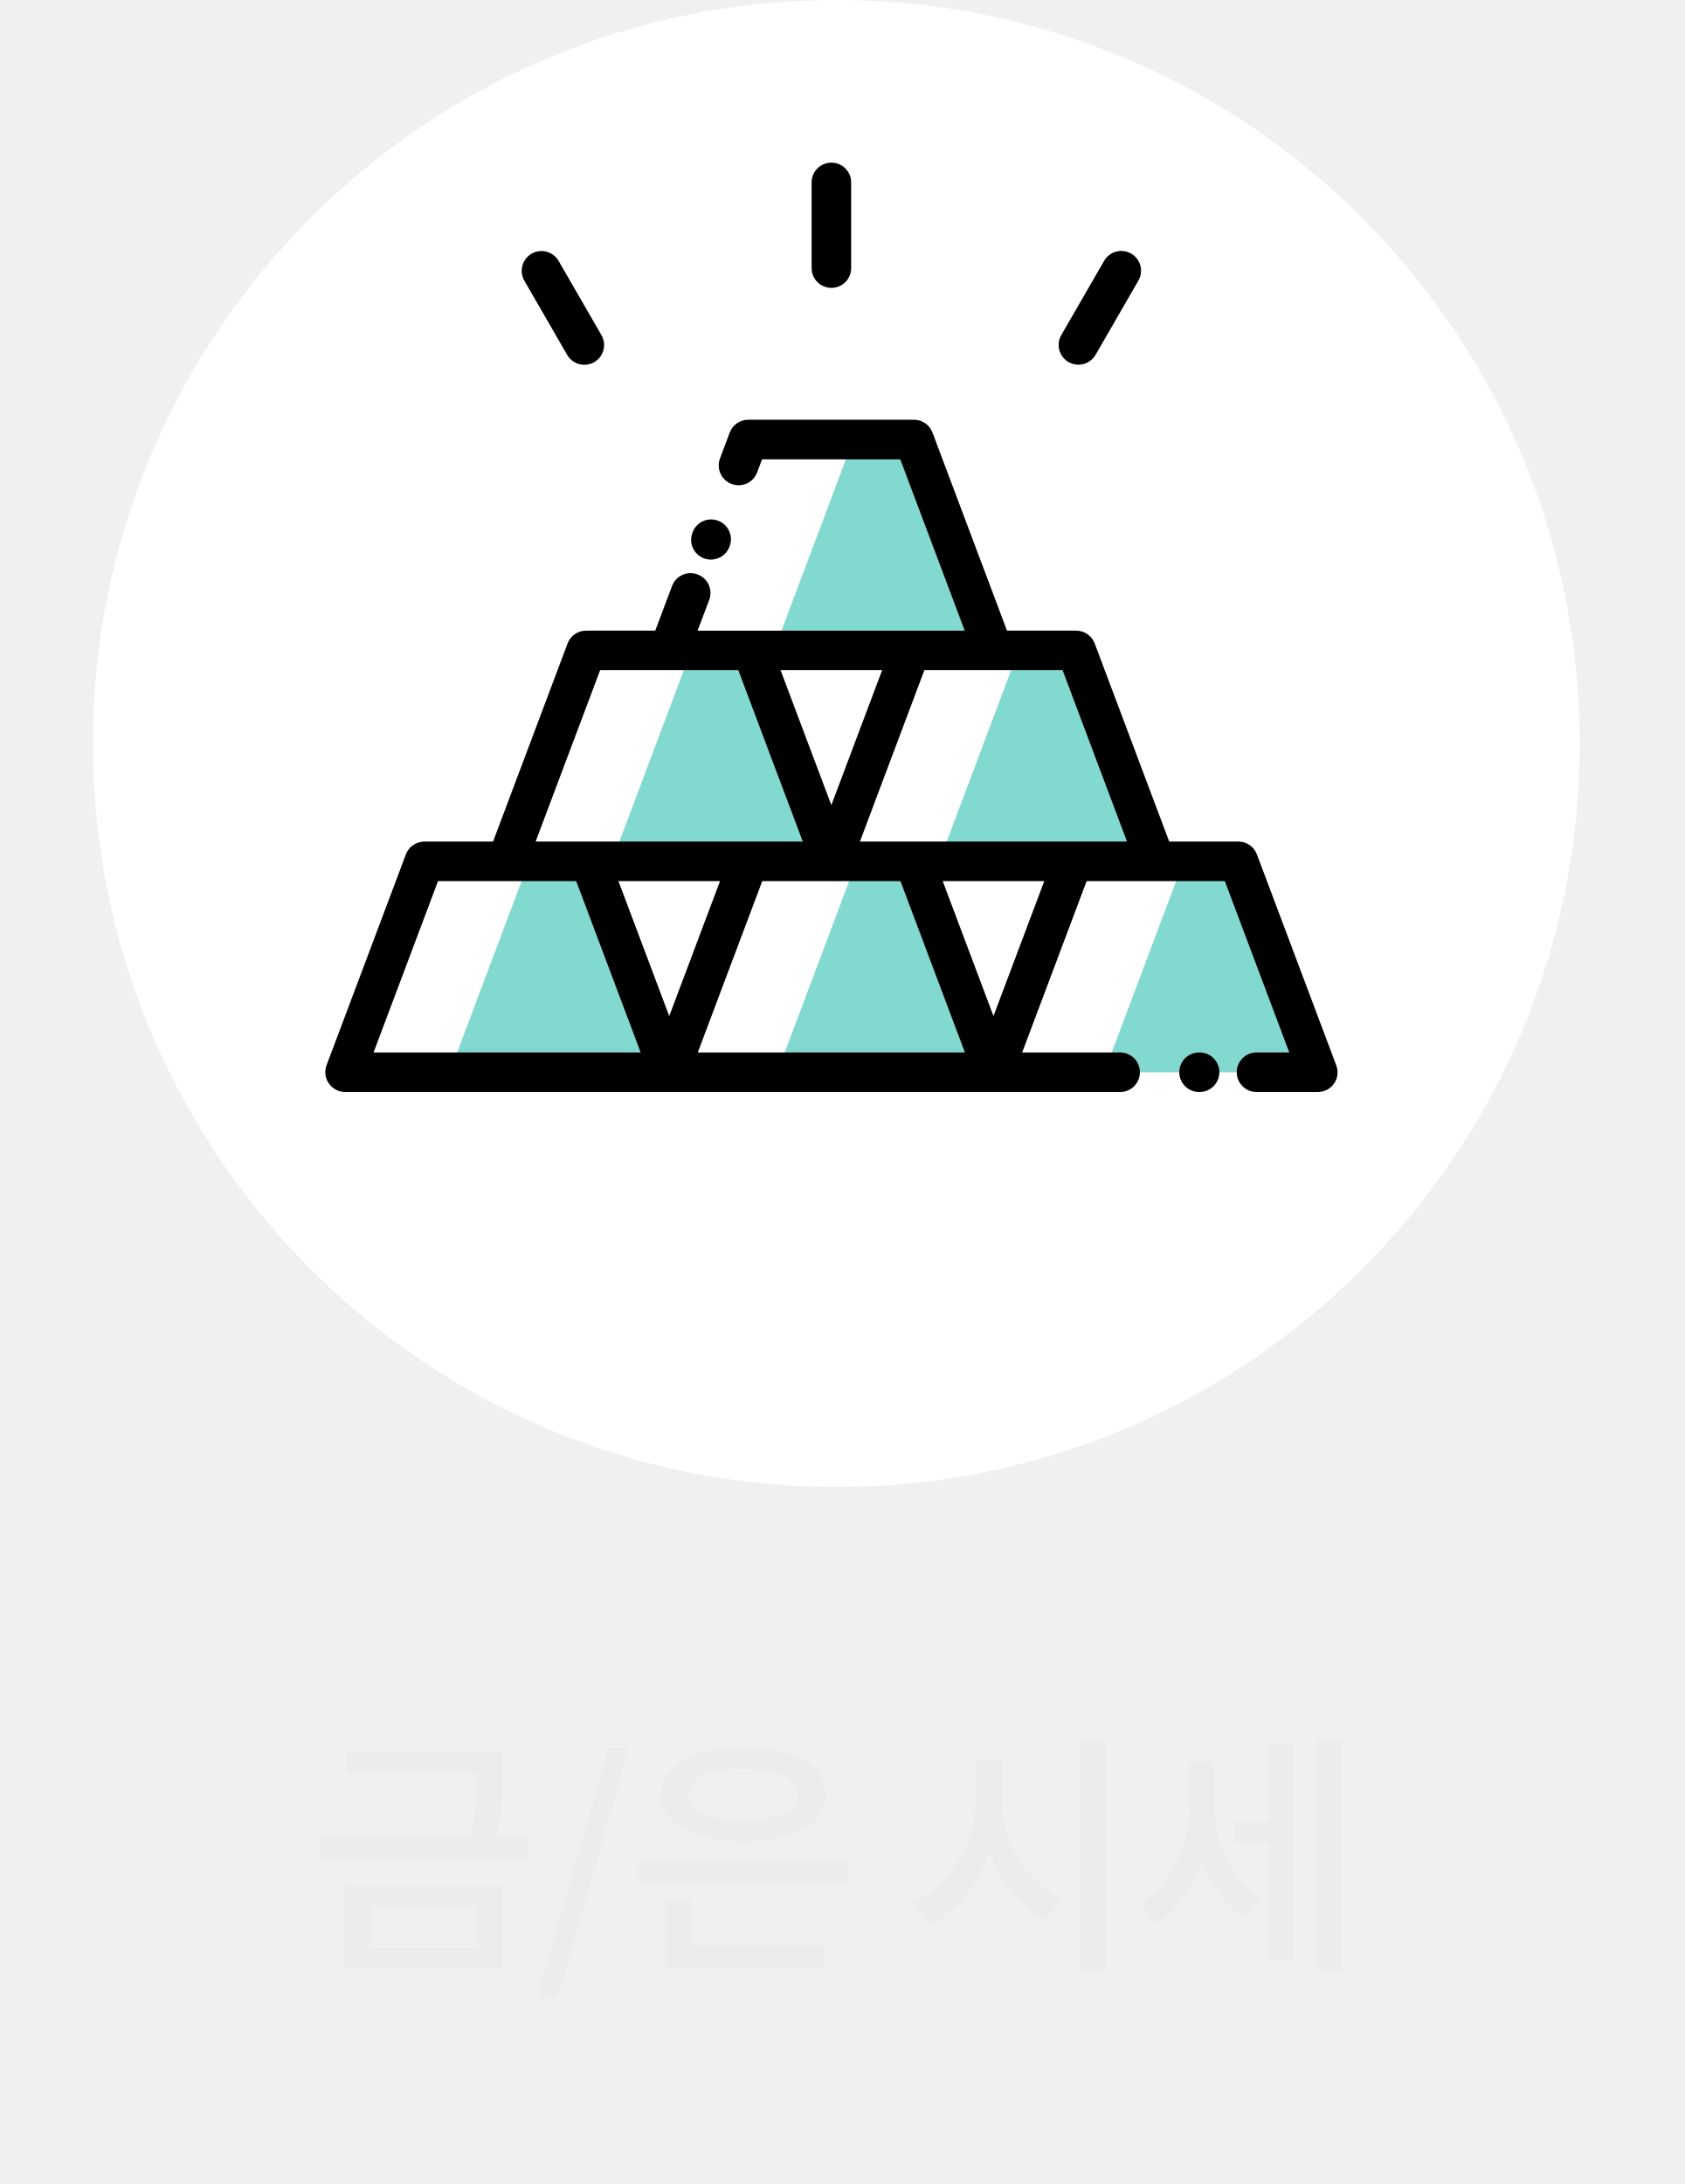
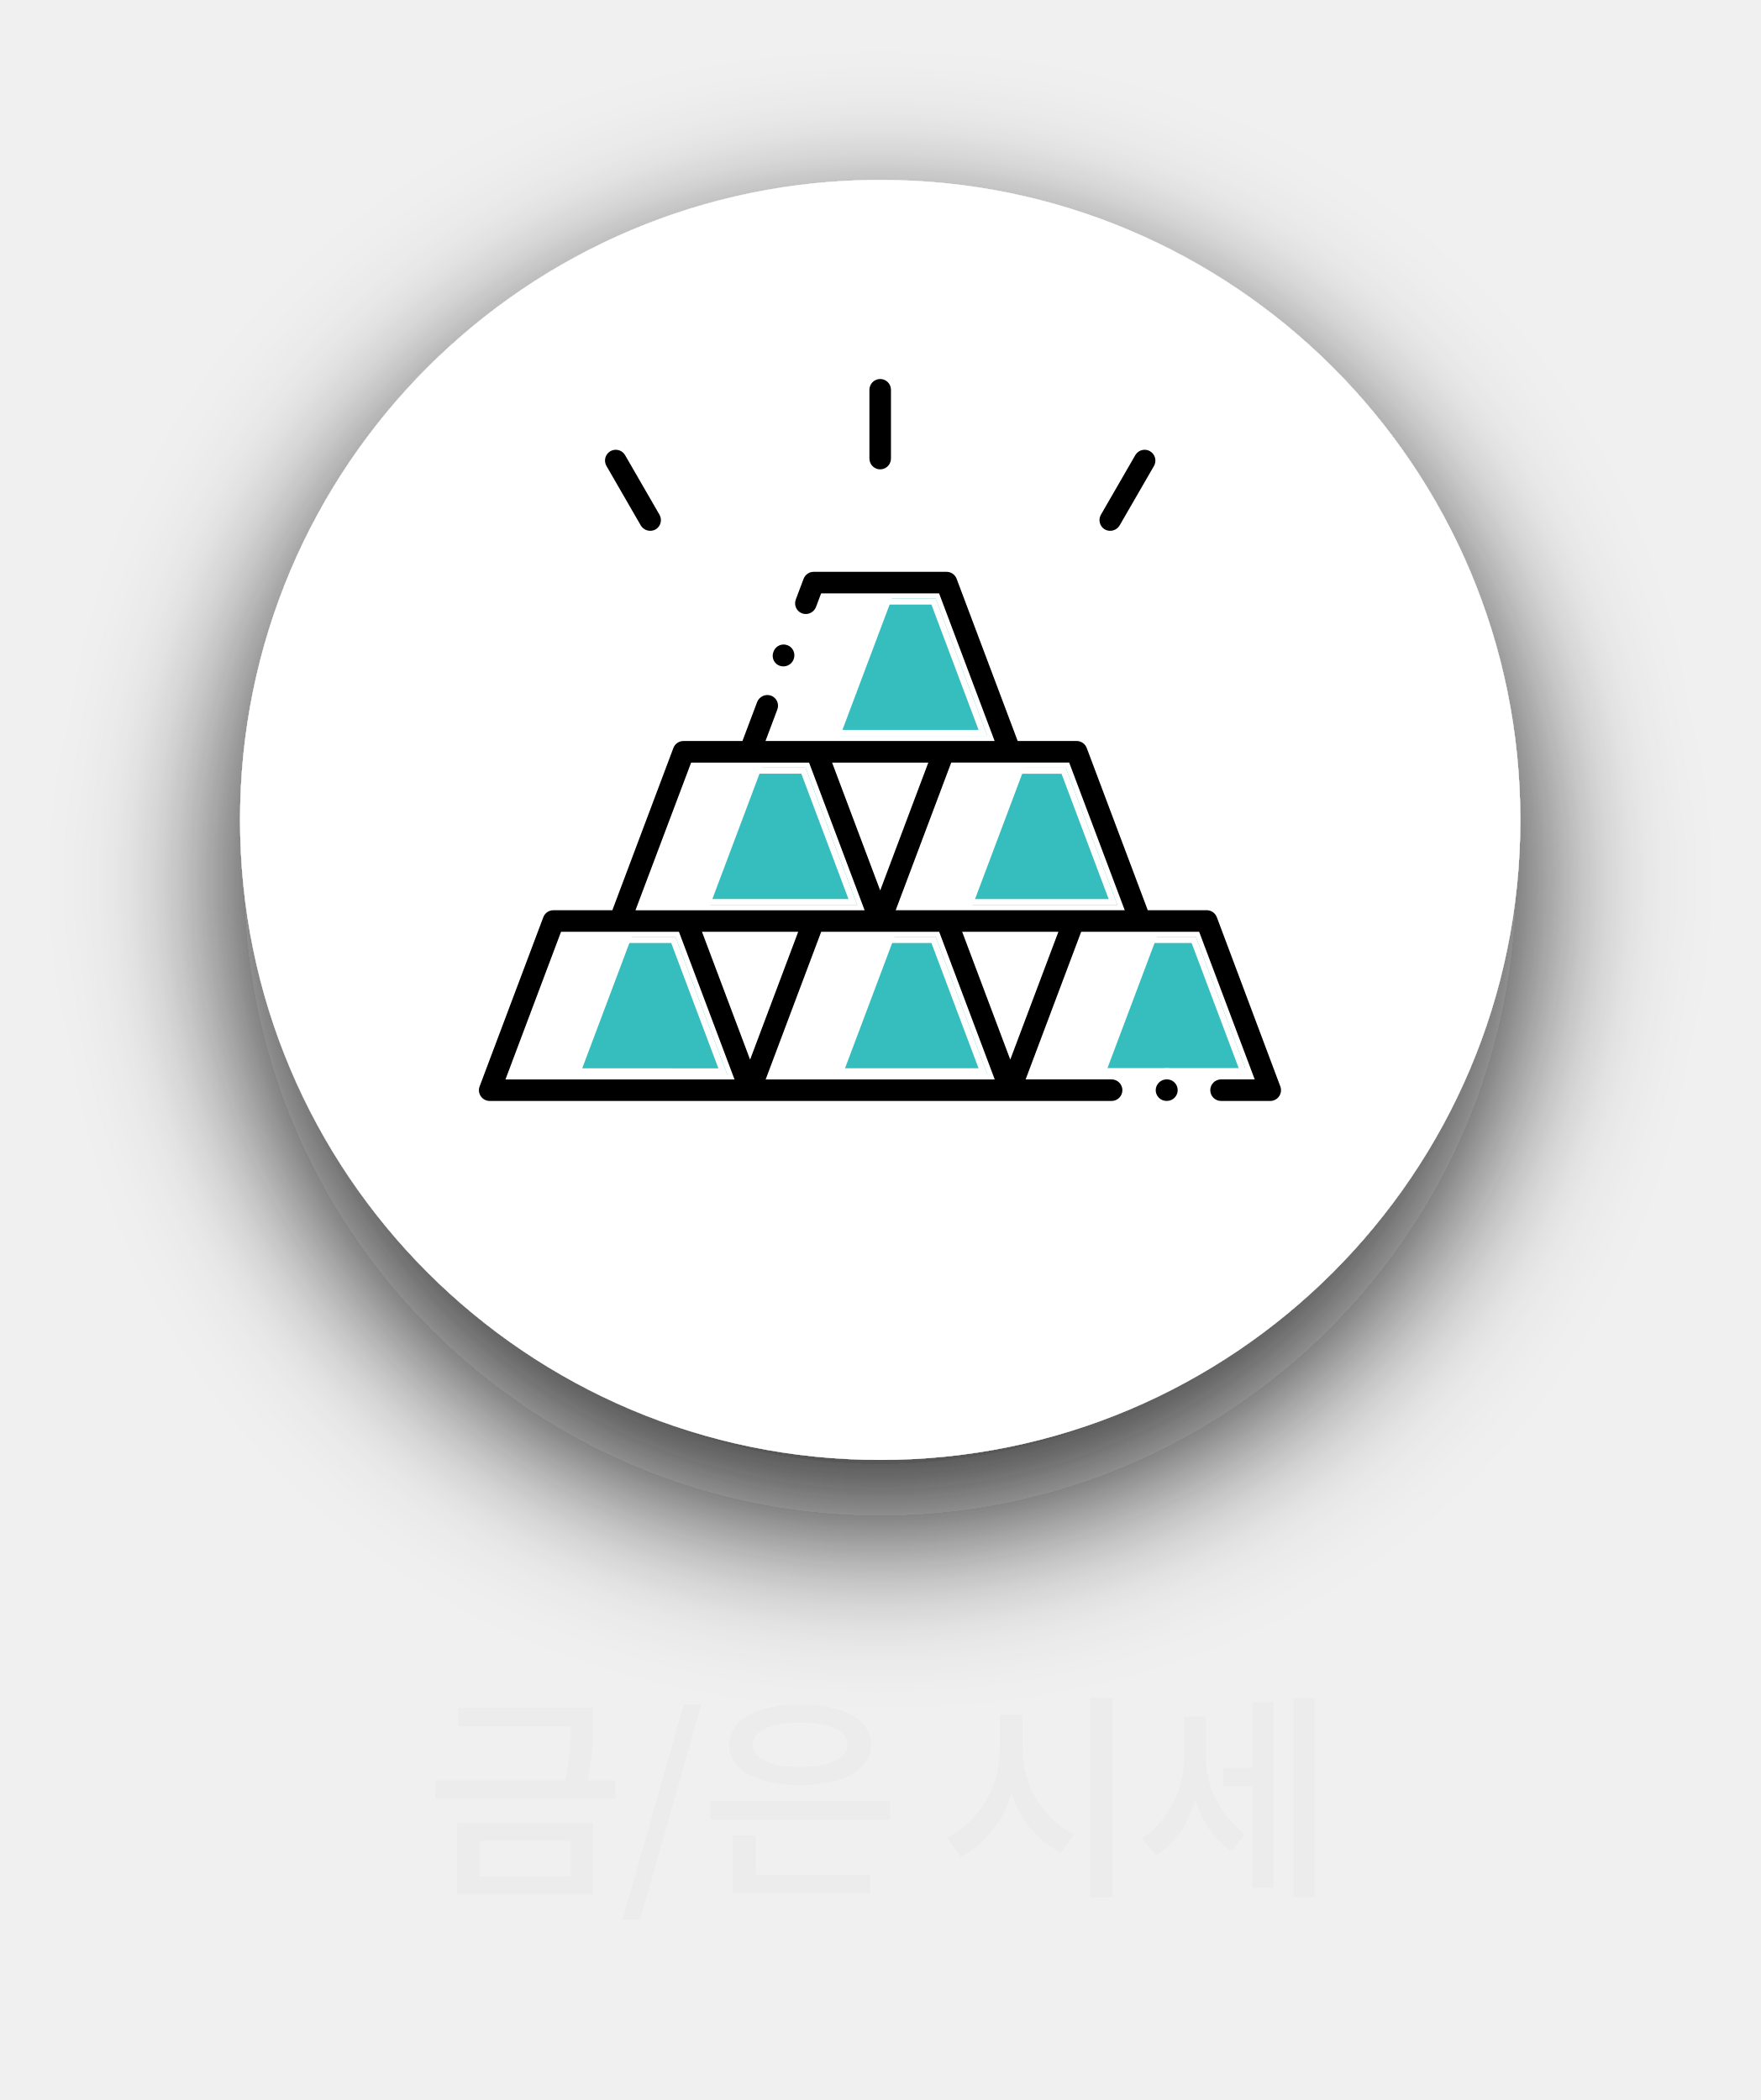
- <svg xmlns="http://www.w3.org/2000/svg" width="72.5" height="94" viewBox="0 0 72.5 94">
+ <svg xmlns="http://www.w3.org/2000/svg" width="88" height="105" viewBox="0 0 88 105">
  <defs>
-     <style>.a{fill:none;opacity:0.5;}.b{fill:#ececec;}.c{fill:#fff;}.d{fill:#82d9d0;}</style>
+     <style>.a,.d{fill:none;}.a{opacity:0.5;}.b{fill:#fff;}.c{fill:#36bebf;}.e{stroke:#000;stroke-miterlimit:10;stroke-width:0.1px;}.f{fill:#ececec;}.g{filter:url(#a);}</style>
+     <filter id="a" x="0" y="0" width="88" height="88" filterUnits="userSpaceOnUse">
+       <feOffset dy="3" input="SourceAlpha" />
+       <feGaussianBlur stdDeviation="4" result="b" />
+       <feFlood flood-color="#0a0a0d" flood-opacity="0.902" />
+       <feComposite operator="in" in2="b" />
+       <feComposite in="SourceGraphic" />
+     </filter>
  </defs>
-   <g transform="translate(-20 -462)">
+   <g transform="translate(-12 -451)">
    <rect class="a" width="72.5" height="94" transform="translate(20 462)" />
-     <path class="b" d="M-20.037-1.958h4.565V-.176h-4.565ZM-21.148.726h6.787V-2.86h-6.787Zm6.534-5.709a12.507,12.507,0,0,0,.253-2.849V-8.6H-21.1v.924h5.632a11.3,11.3,0,0,1-.275,2.695h-6.49v.924h9v-.924Zm1.738,6.963H-12L-8.937-8.778h-.88ZM-4-7.865c1.452,0,2.365.407,2.365,1.1S-2.547-5.654-4-5.654s-2.376-.407-2.376-1.111S-5.462-7.865-4-7.865Zm0,3.124c2.145,0,3.542-.759,3.542-2.024S-1.854-8.778-4-8.778s-3.542.759-3.542,2.013S-6.144-4.741-4-4.741ZM-6.221-2.233H-7.365V.66H-.512V-.264H-6.221ZM-8.5-3.938v.924H.49v-.924ZM7.112-8.261H5.979v1.628A5,5,0,0,1,3.361-2.1l.671.946a5.163,5.163,0,0,0,2.53-3.2A4.959,4.959,0,0,0,9.026-1.375l.66-.9A4.812,4.812,0,0,1,7.112-6.633ZM10.478-9.1V.869h1.144V-9.1Zm5.808.924h-1.1V-6.38A4.969,4.969,0,0,1,13.1-2.068l.693.858a4.787,4.787,0,0,0,1.958-2.849A4.531,4.531,0,0,0,17.584-1.43l.638-.88a4.8,4.8,0,0,1-1.936-4.125ZM18.618-5.61H17.155v.924h1.463V.385h1.067V-8.9H18.618Zm2.024-3.476V.847H21.72V-9.086Z" transform="translate(56 546)" />
-     <g transform="translate(746.971 237.876)">
-       <circle class="c" cx="32" cy="32" r="32" transform="translate(-722.971 224.124)" />
-       <path class="d" d="M-690.238,243.041l-3.415,9.077h9.447l-3.415-9.077Z" />
-       <path class="d" d="M-697.216,252.118l-3.415,9.077h9.446l-3.414-9.077Z" />
-       <path class="d" d="M-683.126,252.118l-3.415,9.077h9.313l-3.414-9.077Z" />
-       <path class="d" d="M-690.1,261.2l-3.416,9.078h9.314l-3.415-9.078Z" />
-       <path class="d" d="M-704.2,261.2l-3.414,9.078h9.446l-3.415-9.078Z" />
-       <path class="d" d="M-676.025,261.2l-3.415,9.078h9.191l-3.415-9.078Z" />
-       <path d="M-675.335,269.422h-.023a.851.851,0,0,0-.851.851.851.851,0,0,0,.851.851h.023a.851.851,0,0,0,.851-.851A.851.851,0,0,0-675.335,269.422Z" />
-       <path d="M-669.453,269.974l-3.415-9.077a.851.851,0,0,0-.8-.552h-2.975l-3.207-8.526a.852.852,0,0,0-.8-.552h-2.975l-3.208-8.526a.848.848,0,0,0-.8-.551h-7.127a.85.85,0,0,0-.8.551l-.419,1.113a.853.853,0,0,0,.5,1.1.851.851,0,0,0,1.1-.5l.211-.561h5.949l2.775,7.375h-11.5l.5-1.321a.851.851,0,0,0-.5-1.1.852.852,0,0,0-1.1.5l-.722,1.92h-2.974a.851.851,0,0,0-.8.552l-3.207,8.526H-708.7a.851.851,0,0,0-.8.552l-3.415,9.077a.847.847,0,0,0,.1.783.852.852,0,0,0,.7.367h33.36a.85.85,0,0,0,.851-.851.85.85,0,0,0-.851-.851h-4.217l2.775-7.375h5.949l2.774,7.375h-1.412a.851.851,0,0,0-.85.851.851.851,0,0,0,.85.851h2.642a.852.852,0,0,0,.7-.367A.847.847,0,0,0-669.453,269.974ZM-689,252.969l-2.186,5.808-2.185-5.808Zm-12.139,0h5.949l2.775,7.376h-11.5Zm2.975,14.887-2.186-5.809h4.372Zm-12.727,1.566,2.775-7.375h5.948l2.775,7.375Zm13.956,0,2.775-7.375h5.949l2.775,7.375Zm12.728-1.566-2.185-5.809h4.371Zm-5.749-7.511,2.774-7.376h5.95l2.773,7.376Z" />
-       <path d="M-696.671,248.155a.875.875,0,0,0,.3.054.852.852,0,0,0,.8-.553l.008-.021a.85.85,0,0,0-.5-1.1.85.85,0,0,0-1.095.5l-.008.022A.851.851,0,0,0-696.671,248.155Z" />
-       <path d="M-691.185,236.514a.851.851,0,0,0,.852-.851v-3.687a.851.851,0,0,0-.852-.852.851.851,0,0,0-.85.852v3.687A.851.851,0,0,0-691.185,236.514Z" />
-       <path d="M-680.976,239.707a.853.853,0,0,0,.425.114.851.851,0,0,0,.738-.425l1.844-3.194a.851.851,0,0,0-.312-1.163.85.85,0,0,0-1.162.311l-1.845,3.195A.852.852,0,0,0-680.976,239.707Z" />
-       <path d="M-702.556,239.4a.851.851,0,0,0,.739.425.849.849,0,0,0,.424-.114.851.851,0,0,0,.311-1.162l-1.844-3.195a.851.851,0,0,0-1.163-.311.852.852,0,0,0-.311,1.163Z" />
+     <g transform="translate(746.971 235.876)">
+       <g class="g" transform="matrix(1, 0, 0, 1, -734.97, 215.12)">
+         <circle class="b" cx="32" cy="32" r="32" transform="translate(12 9)" />
+       </g>
+       <g transform="translate(-401.059 -78.958)">
+         <path class="c" d="M-286.59,323.213h-2.438l-3.183,8.459h8.8Z" />
+         <path class="c" d="M-293.094,331.673h-2.439l-3.182,8.461h8.8Z" />
+         <path class="c" d="M-276.9,340.134l-3.182-8.461H-282.4l-3.183,8.461Z" />
+         <path class="c" d="M-288.9,340.134l-3.183,8.459h8.68l-3.183-8.459Z" />
+         <path class="c" d="M-302.036,340.134l-3.183,8.459h8.8l-3.183-8.459Z" />
+         <path class="c" d="M-273.583,340.134h-2.2l-2.77,7.362h7.739Z" />
+         <path class="d" d="M-285.969,332.77l-2.356,6.267h9.836l-2.357-6.267Z" />
+         <path class="d" d="M-283.408,345.477l1.6-4.245H-285Z" />
+         <path class="d" d="M-293.854,332.77h-5.122l-2.357,6.267h9.836Z" />
+         <path class="d" d="M-292.473,341.231l-2.356,6.264h9.835l-2.356-6.264Z" />
+         <path class="d" d="M-298.012,341.231l1.6,4.245,1.6-4.245Z" />
+         <path class="d" d="M-305.479,341.231l-2.357,6.264H-298l-2.357-6.264Z" />
+         <path class="d" d="M-288.314,332.77h-3.194l1.6,4.246Z" />
+         <path class="b" d="M-274.481,348.593a1.1,1.1,0,0,0-1.118-1.1,1.1,1.1,0,0,0-1.1,1.1m.3,0a.794.794,0,0,1,.794-.793h.021a.793.793,0,0,1,.793.793" />
+         <path class="b" d="M-274.785,348.593a.793.793,0,0,0-.793-.793h-.021a.794.794,0,0,0-.794.793m.3,0a.5.5,0,0,1,.511-.489.49.49,0,0,1,.489.489" />
+         <path class="b" d="M-305.69,340.927l-2.586,6.873h10.715l-2.586-6.873Zm-2.146,6.569,2.356-6.265h5.122L-298,347.5Z" />
+         <path class="b" d="M-293.643,332.466h-5.544l-2.586,6.875h10.716Zm-5.333.3h5.122l2.357,6.267h-9.836Z" />
+         <path class="b" d="M-287.874,332.466h-4.074l2.037,5.415Zm-.44.3-1.6,4.246-1.6-4.246Z" />
+         <path class="b" d="M-292.684,340.927l-2.585,6.873h10.716l-2.586-6.873Zm-2.145,6.569,2.356-6.265h5.123l2.356,6.265Z" />
+         <path class="b" d="M-283.408,346.342l2.038-5.415h-4.075Zm0-.866-1.6-4.245h3.194Z" />
+         <path class="b" d="M-286.18,332.466l-2.585,6.875h10.715l-2.585-6.875Zm-2.145,6.571,2.356-6.267h5.123l2.357,6.267Z" />
+         <path class="b" d="M-298.452,340.927l2.037,5.415,2.037-5.415Zm.44.3h3.194l-1.6,4.245Z" />
+         <path class="b" d="M-283.408,347.206l2.478-6.584h-4.955Zm0-.864-2.037-5.415h4.075Z" />
+         <path class="b" d="M-286.391,332.162l-2.814,7.483h11.6l-2.815-7.483Zm-2.374,7.179,2.585-6.875h5.545l2.585,6.875Z" />
+         <path class="b" d="M-292.684,324.005l-2.586,6.875h10.716l-2.586-6.875Zm-2.146,6.572,2.356-6.267h5.123l2.357,6.267Z" />
+         <path class="b" d="M-292.895,323.7l-2.814,7.483h11.6l-2.815-7.483Zm-2.375,7.178,2.586-6.875h5.544l2.586,6.875Z" />
+         <path class="b" d="M-305.9,340.622l-2.815,7.482h11.6l-2.816-7.482Zm-2.375,7.178,2.586-6.873h5.543l2.586,6.873Z" />
+         <path class="b" d="M-293.432,332.162H-299.4l-2.816,7.483h11.6Zm-5.755.3h5.544l2.586,6.875h-10.716Z" />
+         <path class="b" d="M-298.892,340.622l2.477,6.584,2.477-6.584Zm.44.3h4.074l-2.037,5.415Z" />
+         <path class="b" d="M-292.895,340.622l-2.814,7.482h11.6l-2.815-7.482Zm-2.374,7.178,2.585-6.873h5.545l2.586,6.873Z" />
+         <path class="b" d="M-279.677,340.927l-2.585,6.873h10.716l-2.586-6.873Zm-2.145,6.569,2.356-6.265h5.123l2.356,6.265Z" />
+         <path class="b" d="M-279.888,340.622-282.7,348.1h11.6l-2.814-7.482Zm-2.374,7.178,2.585-6.873h5.545l2.586,6.873Z" />
+         <path class="b" d="M-287.434,332.162h-4.954l2.477,6.584Zm-.44.3-2.037,5.415-2.037-5.415Z" />
+         <path class="e" d="M-289.911,317.5a.489.489,0,0,0,.488-.489V313.57a.489.489,0,0,0-.488-.488.49.49,0,0,0-.489.488v3.437A.49.49,0,0,0-289.911,317.5Z" />
+         <path class="e" d="M-278.655,320.512a.5.5,0,0,0,.667-.179l1.719-2.977a.488.488,0,0,0,.049-.37.49.49,0,0,0-.228-.3.487.487,0,0,0-.244-.065.49.49,0,0,0-.423.244l-1.719,2.977a.479.479,0,0,0-.048.37A.479.479,0,0,0-278.655,320.512Z" />
+         <path class="e" d="M-301.834,320.333a.5.5,0,0,0,.665.18.484.484,0,0,0,.229-.3.485.485,0,0,0-.048-.371l-1.719-2.977a.493.493,0,0,0-.424-.244.49.49,0,0,0-.244.065.489.489,0,0,0-.178.667Z" />
+         <path class="e" d="M-287.434,332.162l-2.477,6.584-2.477-6.584Zm-11.963,0h5.965l2.814,7.483h-11.6Zm-9.319,15.942,2.815-7.482h5.964l2.816,7.482Zm9.824-7.482h4.954l-2.477,6.584Zm3.183,7.482,2.814-7.482h5.967l2.815,7.482Zm12.3-.9-2.477-6.584h4.955Zm-5.8-7.561,2.814-7.483h5.966l2.815,7.483Zm16.079.316a.49.49,0,0,0-.457-.316h-2.983l-3.063-8.144a.487.487,0,0,0-.458-.317h-2.982l-3.064-8.143a.487.487,0,0,0-.457-.316h-6.643a.49.49,0,0,0-.457.317l-.39,1.036a.489.489,0,0,0,.286.629.5.5,0,0,0,.629-.285l.27-.72h5.967l2.814,7.483h-11.6l.618-1.643a.492.492,0,0,0-.012-.375.483.483,0,0,0-.273-.254.5.5,0,0,0-.629.285l-.749,1.987h-2.982a.486.486,0,0,0-.458.316l-3.063,8.144h-2.982a.491.491,0,0,0-.457.316l-3.184,8.461a.483.483,0,0,0,.056.449.488.488,0,0,0,.4.211h31.09a.49.49,0,0,0,.489-.489.49.49,0,0,0-.489-.489h-4.37l2.815-7.482h5.966l2.815,7.482h-1.755a.49.49,0,0,0-.489.489.49.49,0,0,0,.489.489h2.461a.489.489,0,0,0,.4-.211.485.485,0,0,0,.055-.449Z" />
+         <path class="e" d="M-294.918,327.324a.5.5,0,0,0,.63-.286.5.5,0,0,0-.006-.394.483.483,0,0,0-.272-.255.49.49,0,0,0-.172-.032.489.489,0,0,0-.457.318.5.5,0,0,0,0,.394A.488.488,0,0,0-294.918,327.324Z" />
+         <path class="e" d="M-275.578,348.1a.5.5,0,0,0-.511.489.491.491,0,0,0,.49.489h.021a.49.49,0,0,0,.489-.489A.49.49,0,0,0-275.578,348.1Z" />
+       </g>
    </g>
+     <path class="f" d="M-20.037-1.958h4.565V-.176h-4.565ZM-21.148.726h6.787V-2.86h-6.787Zm6.534-5.709a12.507,12.507,0,0,0,.253-2.849V-8.6H-21.1v.924h5.632a11.3,11.3,0,0,1-.275,2.695h-6.49v.924h9v-.924Zm1.738,6.963H-12L-8.937-8.778h-.88ZM-4-7.865c1.452,0,2.365.407,2.365,1.1S-2.547-5.654-4-5.654s-2.376-.407-2.376-1.111S-5.462-7.865-4-7.865Zm0,3.124c2.145,0,3.542-.759,3.542-2.024S-1.854-8.778-4-8.778s-3.542.759-3.542,2.013S-6.144-4.741-4-4.741ZM-6.221-2.233H-7.365V.66H-.512V-.264H-6.221ZM-8.5-3.938v.924H.49v-.924ZM7.112-8.261H5.979v1.628A5,5,0,0,1,3.361-2.1l.671.946a5.163,5.163,0,0,0,2.53-3.2A4.959,4.959,0,0,0,9.026-1.375l.66-.9A4.812,4.812,0,0,1,7.112-6.633ZM10.478-9.1V.869h1.144V-9.1Zm5.808.924h-1.1V-6.38A4.969,4.969,0,0,1,13.1-2.068l.693.858a4.787,4.787,0,0,0,1.958-2.849A4.531,4.531,0,0,0,17.584-1.43l.638-.88a4.8,4.8,0,0,1-1.936-4.125ZM18.618-5.61H17.155v.924h1.463V.385h1.067V-8.9H18.618Zm2.024-3.476V.847H21.72V-9.086Z" transform="translate(56 545)" />
  </g>
</svg>
